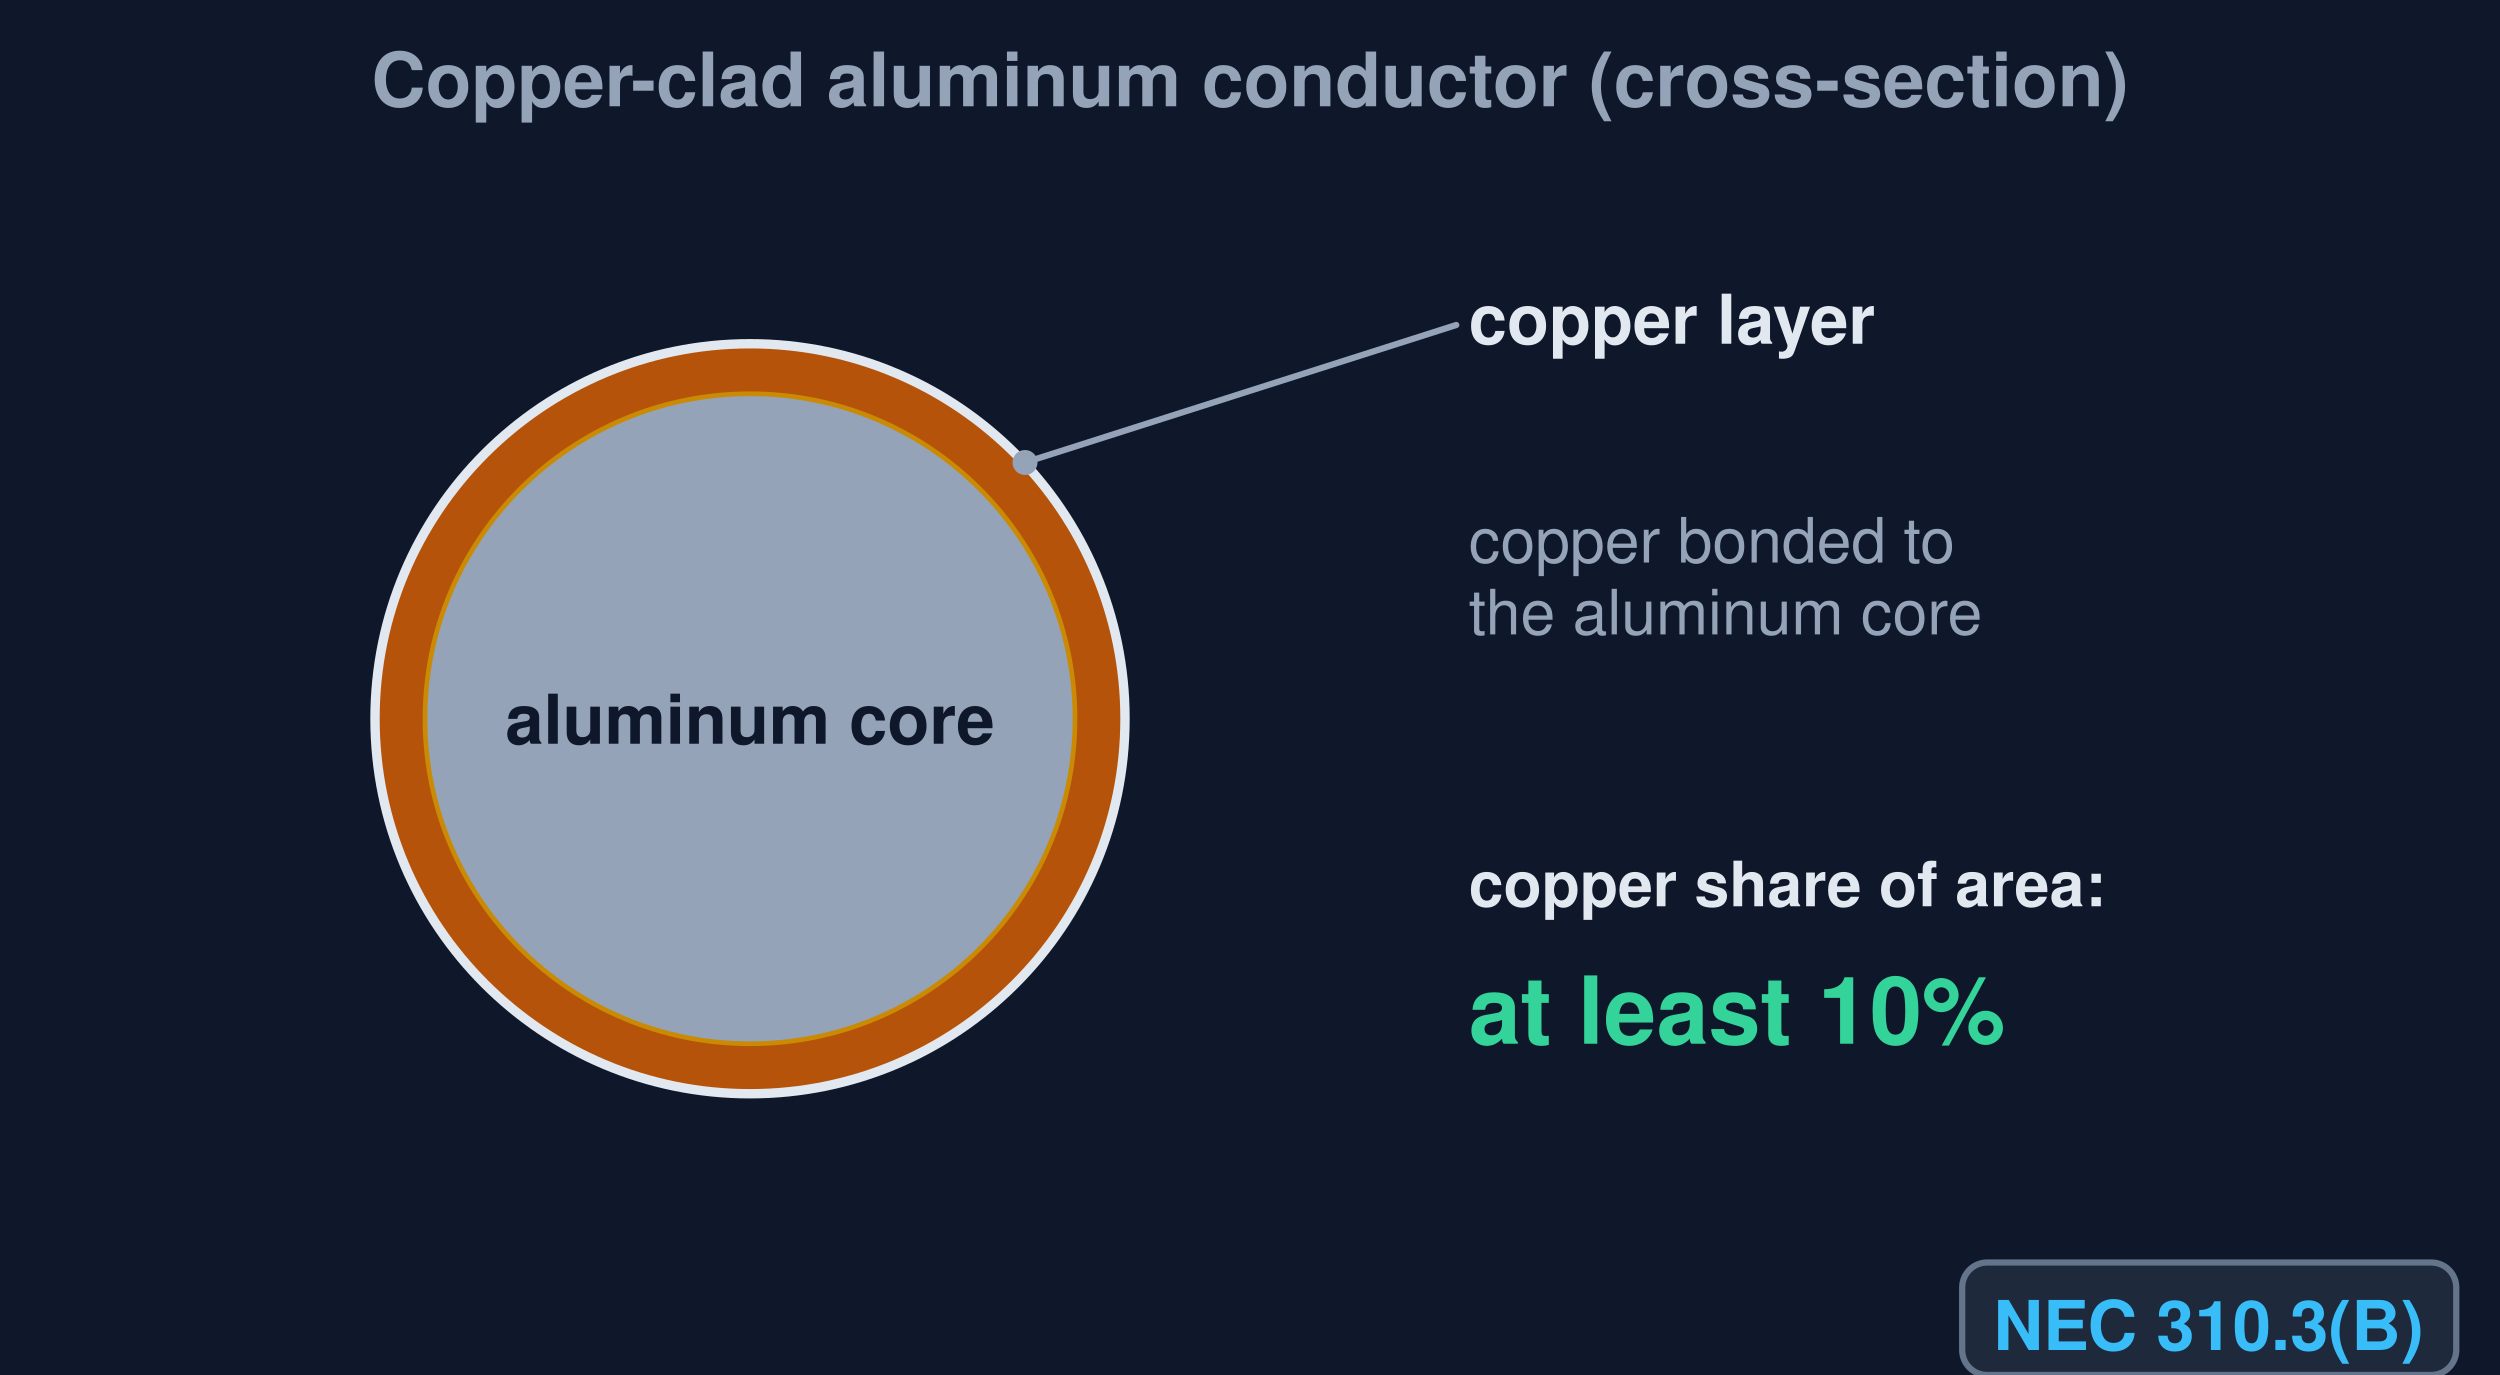
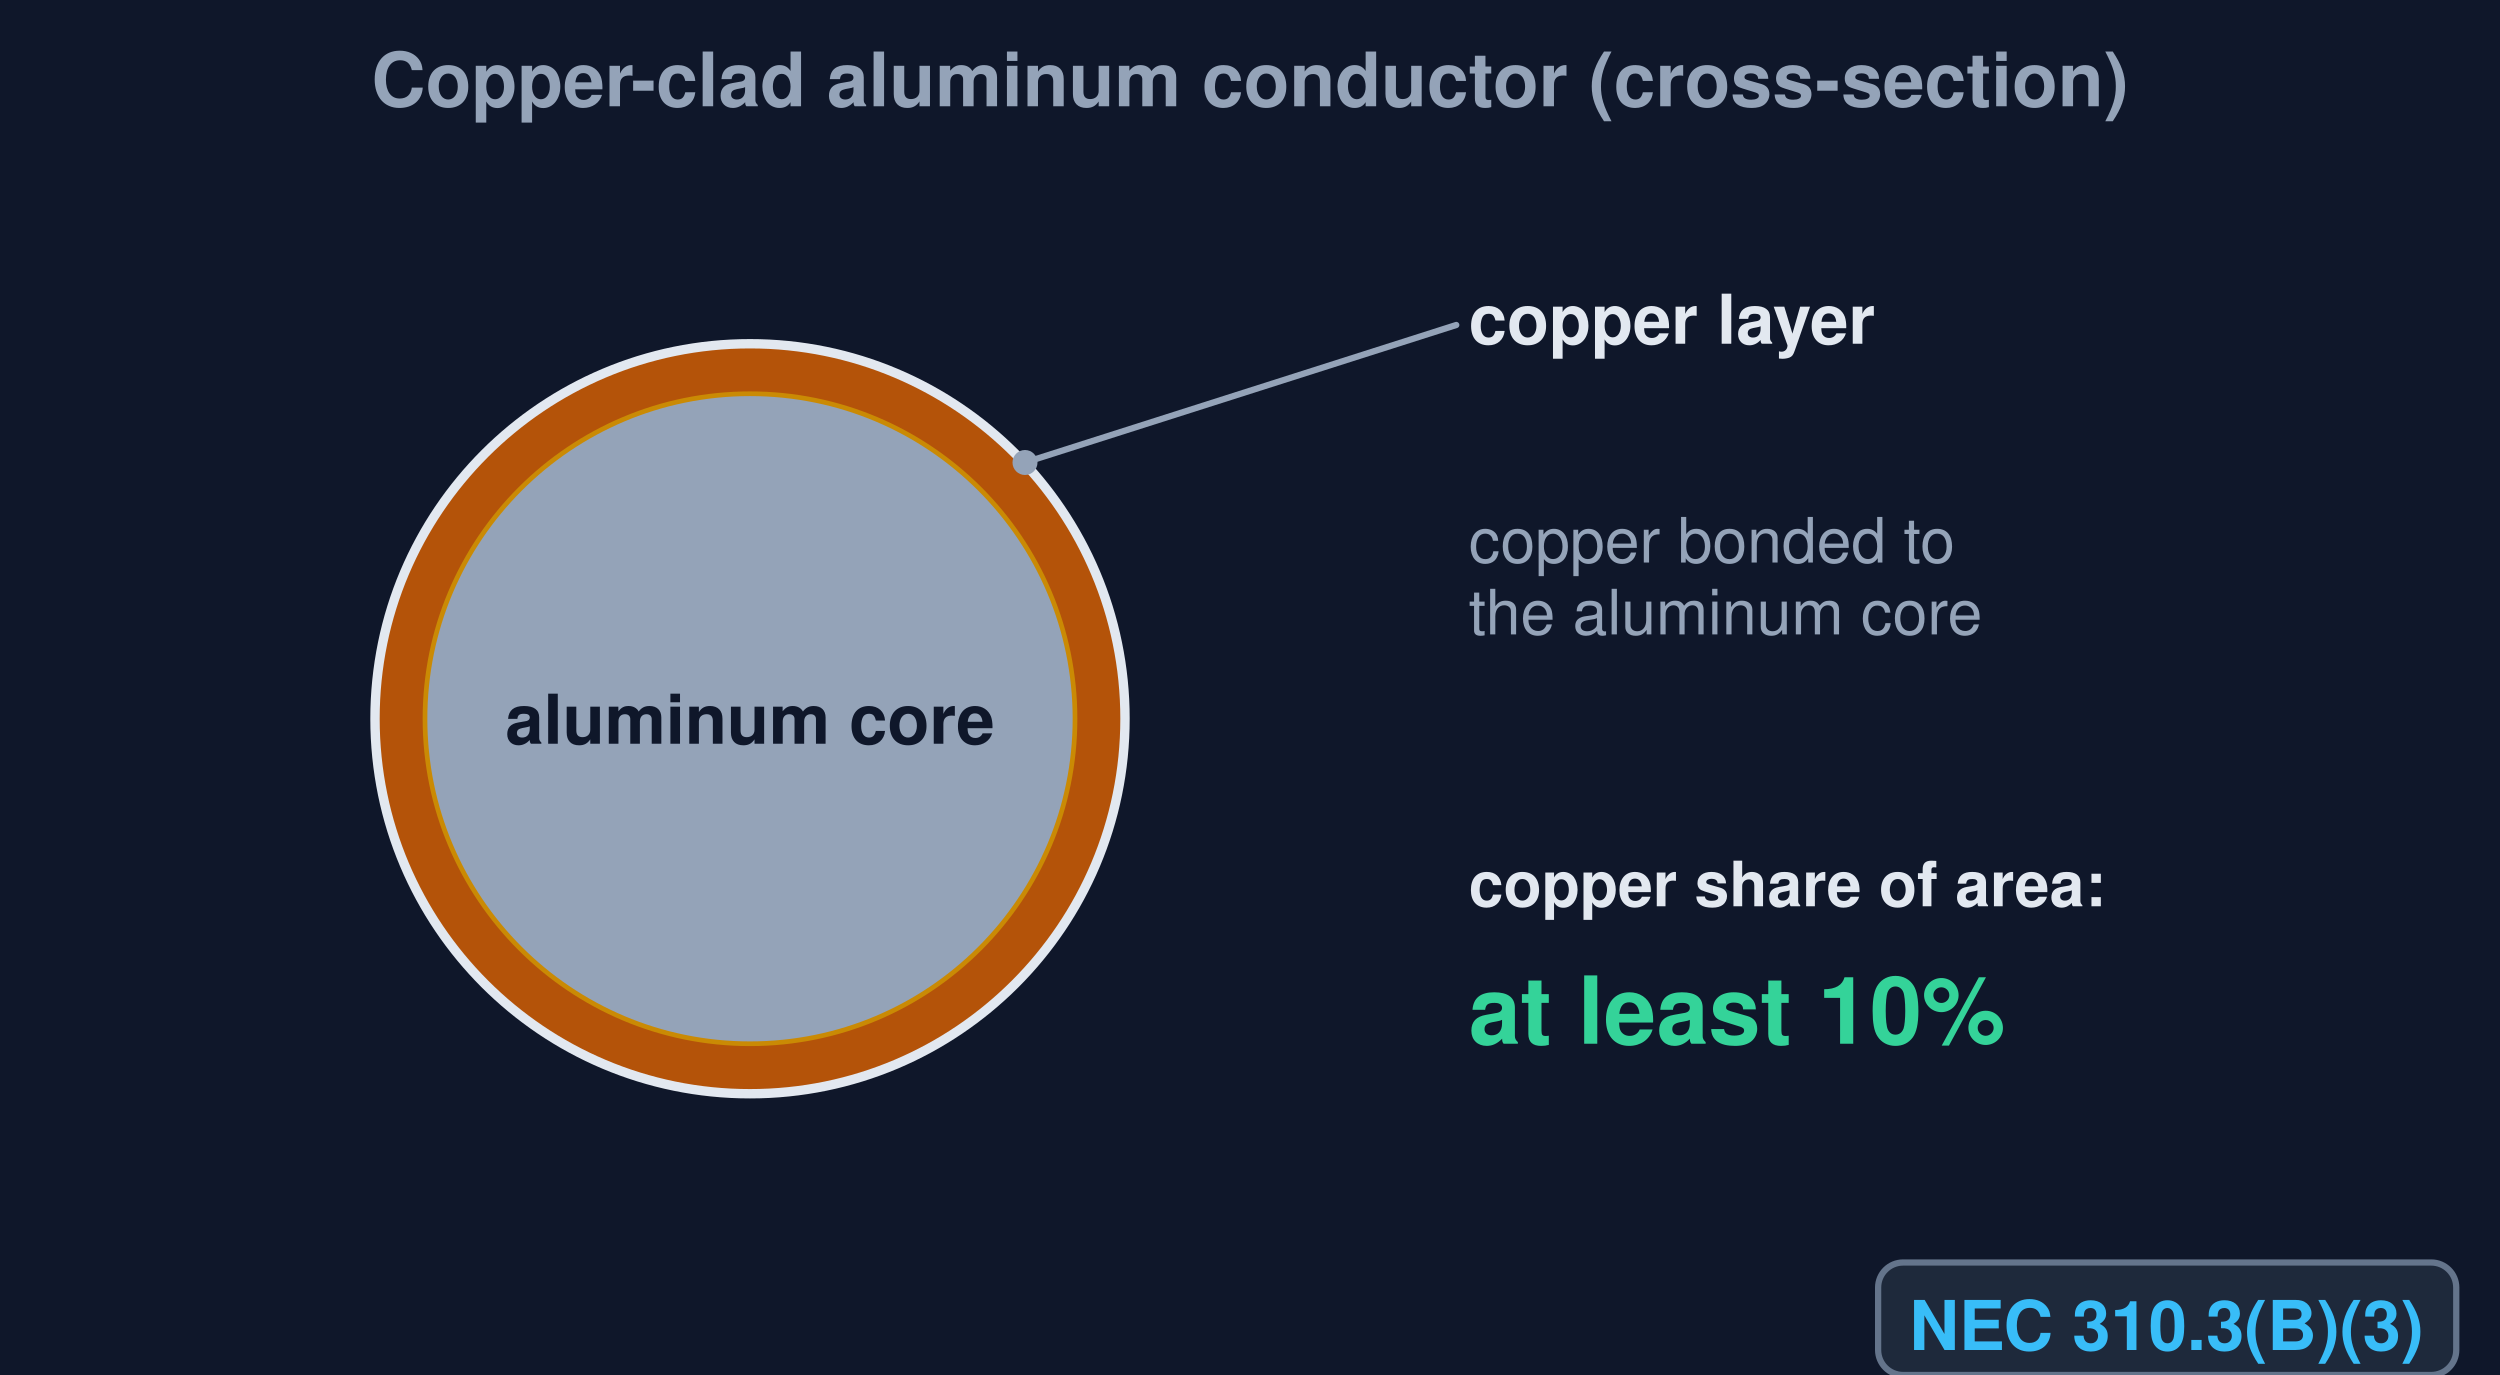
<svg xmlns="http://www.w3.org/2000/svg" width="800" height="440" viewBox="0 0 800 440">
  <rect x="0.0" y="0.0" width="800.0" height="440.0" rx="0" fill="#0f172a" fill-opacity="1.0" stroke="none" stroke-width="2" />
  <text x="400.0" y="34.0" font-family="Helvetica, Arial, sans-serif" font-size="24" font-weight="bold" fill="#94a3b8" text-anchor="middle">Copper-clad aluminum conductor (cross-section)</text>
  <circle cx="240.0" cy="230.0" r="120" fill="#b45309" stroke="#e2e8f0" stroke-width="3" />
  <circle cx="240.0" cy="230.0" r="104" fill="#94a3b8" stroke="#ca8a04" stroke-width="1.5" />
  <text x="240.0" y="238.0" font-family="Helvetica, Arial, sans-serif" font-size="22" font-weight="bold" fill="#0f172a" text-anchor="middle">aluminum core</text>
  <text x="470.0" y="110.0" font-family="Helvetica, Arial, sans-serif" font-size="22" font-weight="bold" fill="#e2e8f0" text-anchor="start">copper layer</text>
  <line x1="466.0" y1="104.0" x2="328.0" y2="148.0" stroke="#94a3b8" stroke-width="2" stroke-linecap="round" stroke-opacity="1.0" />
  <circle cx="328.0" cy="148.0" r="4" fill="#94a3b8" stroke="none" stroke-width="2" />
  <text x="470.0" y="180.0" font-family="Helvetica, Arial, sans-serif" font-size="20" fill="#94a3b8" text-anchor="start">copper bonded to</text>
  <text x="470.0" y="203.0" font-family="Helvetica, Arial, sans-serif" font-size="20" fill="#94a3b8" text-anchor="start">the aluminum core</text>
  <text x="470.0" y="290.0" font-family="Helvetica, Arial, sans-serif" font-size="20" font-weight="bold" fill="#e2e8f0" text-anchor="start">copper share of area:</text>
  <text x="470.0" y="334.0" font-family="Helvetica, Arial, sans-serif" font-size="30" font-weight="bold" fill="#34d399" text-anchor="start">at least 10%</text>
-   <rect x="627.9" y="404.0" width="158.1" height="36.0" rx="8" fill="#1e293b" fill-opacity="1.0" stroke="#64748b" stroke-width="2" />
-   <text x="637.9" y="432.0" font-family="Helvetica, Arial, sans-serif" font-size="22" font-weight="bold" fill="#38bdf8" text-anchor="start">NEC 310.3(B)</text>
+   <rect x="601.0" y="404.0" width="185.0" height="36.0" rx="8" fill="#1e293b" fill-opacity="1.0" stroke="#64748b" stroke-width="2" />
+   <text x="611.0" y="432.0" font-family="Helvetica, Arial, sans-serif" font-size="22" font-weight="bold" fill="#38bdf8" text-anchor="start">NEC 310.3(B)(3)</text>
</svg>
